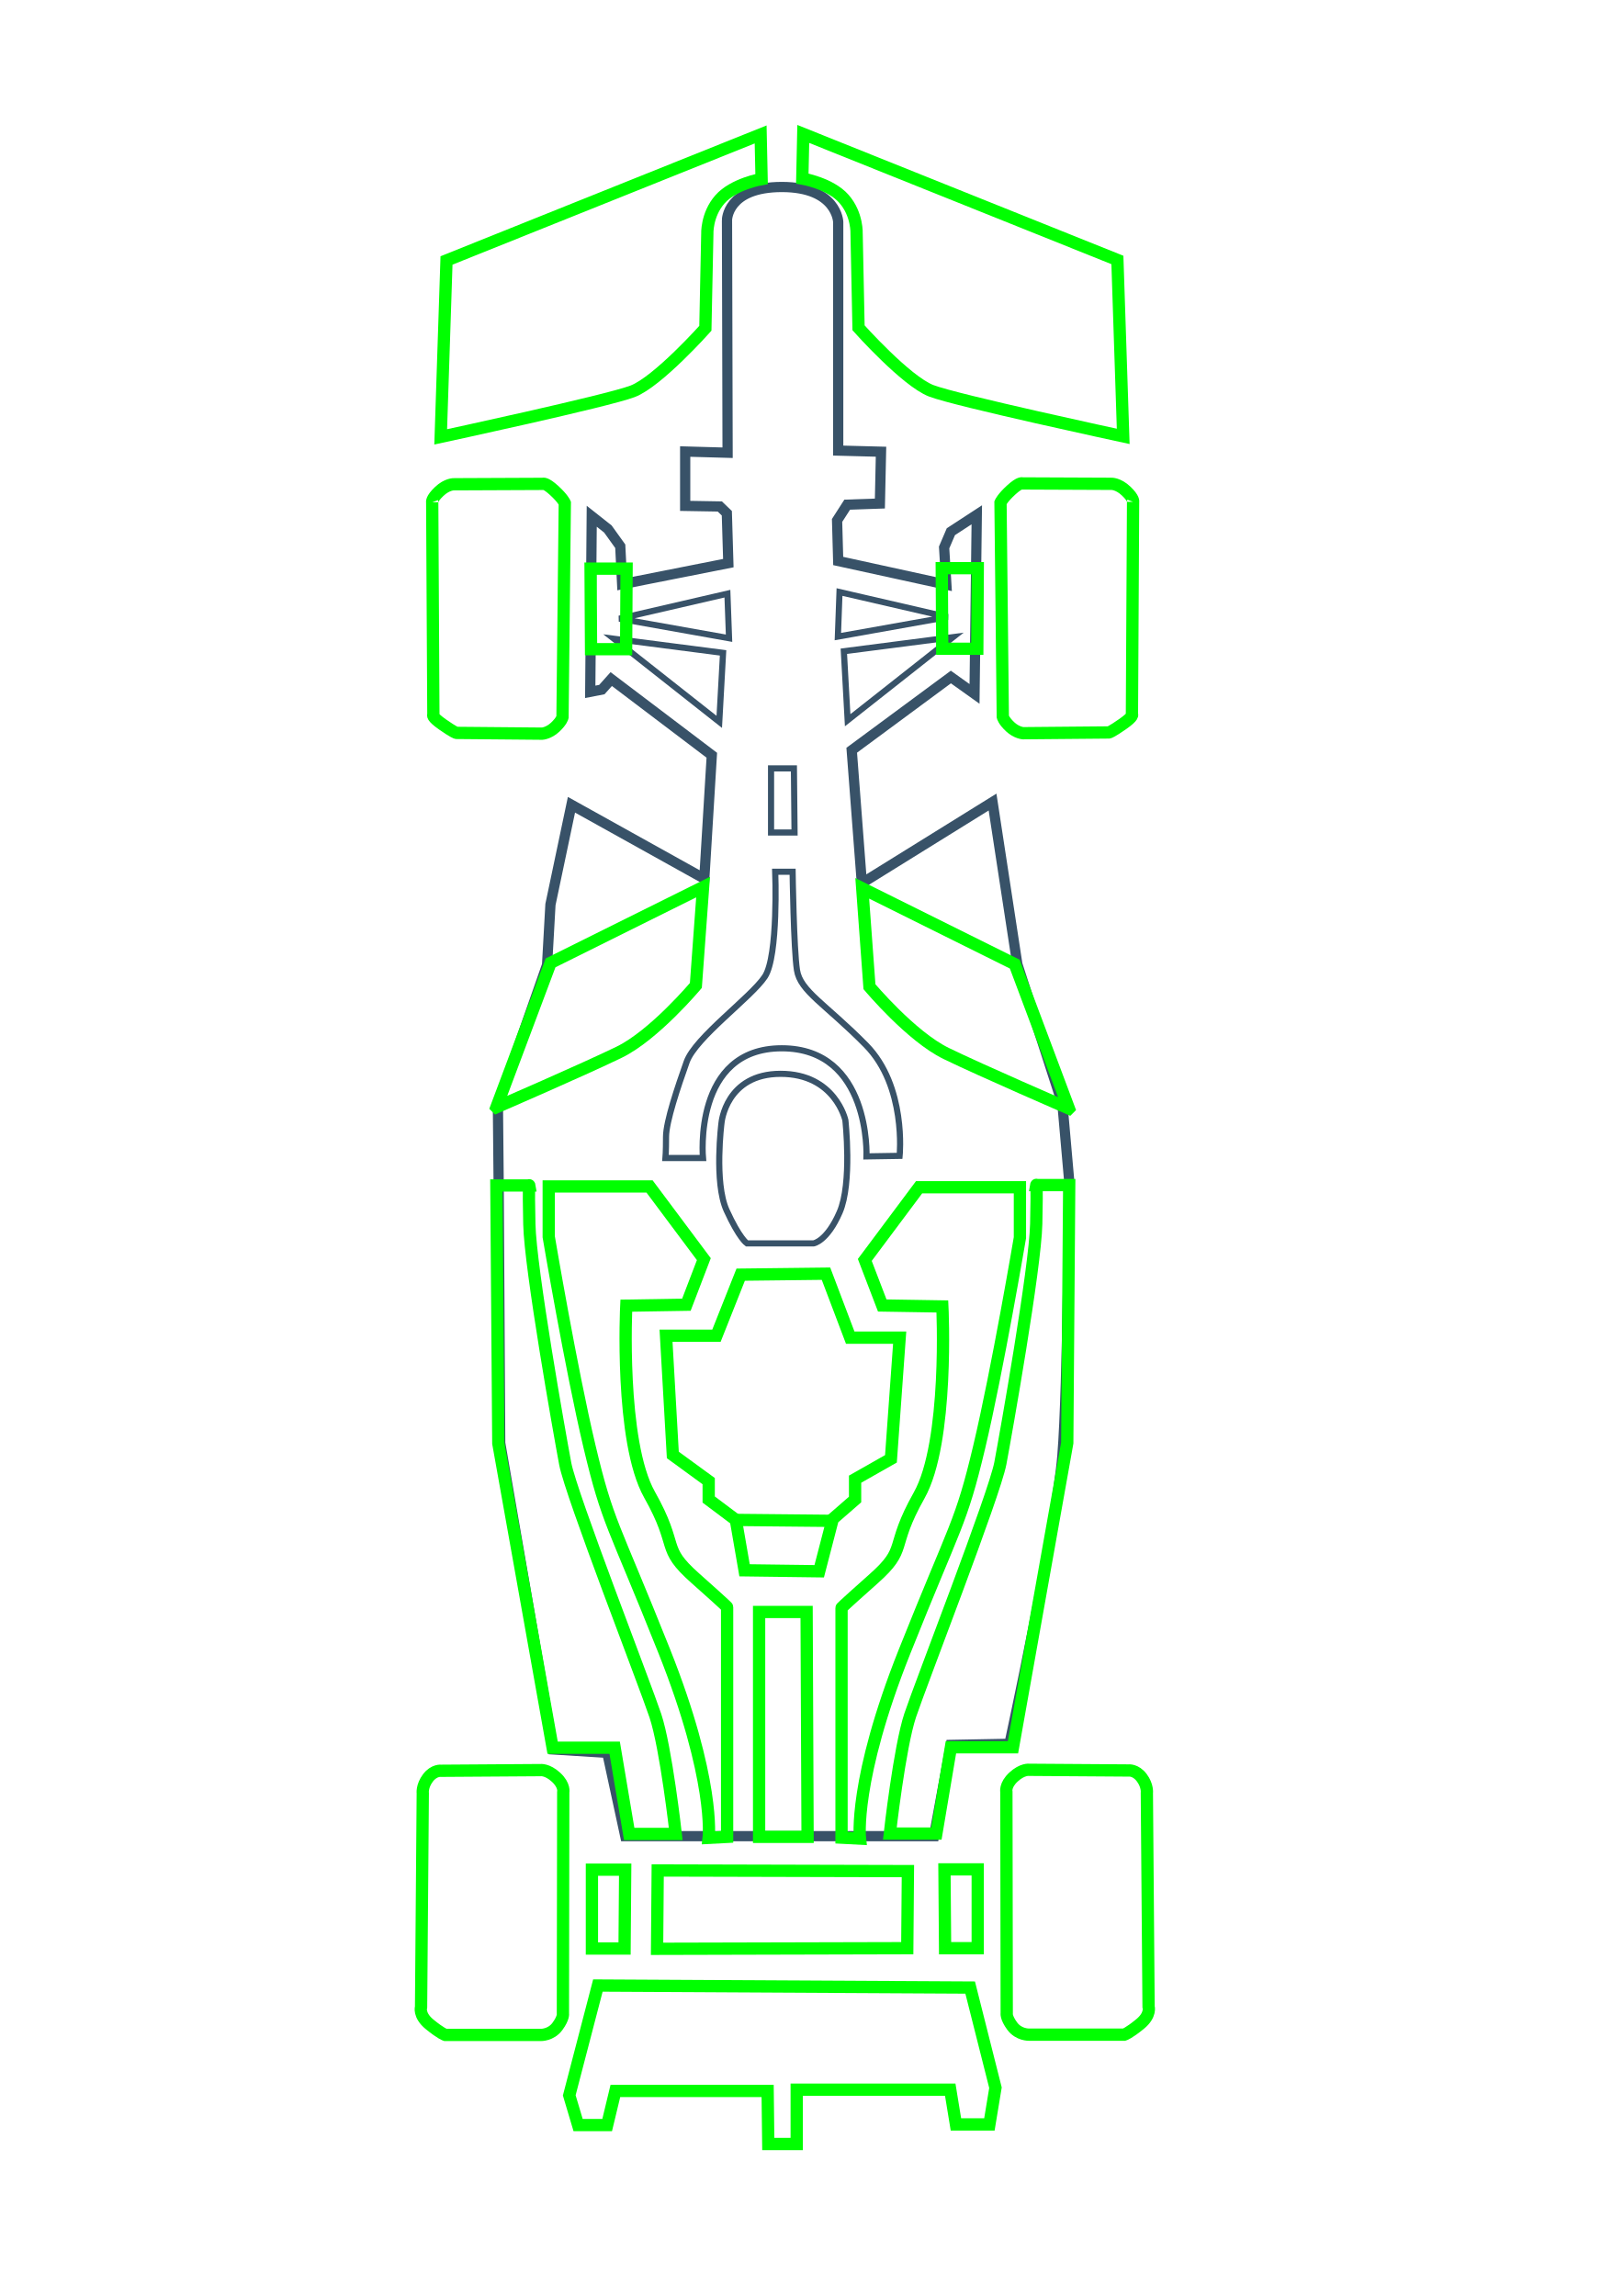
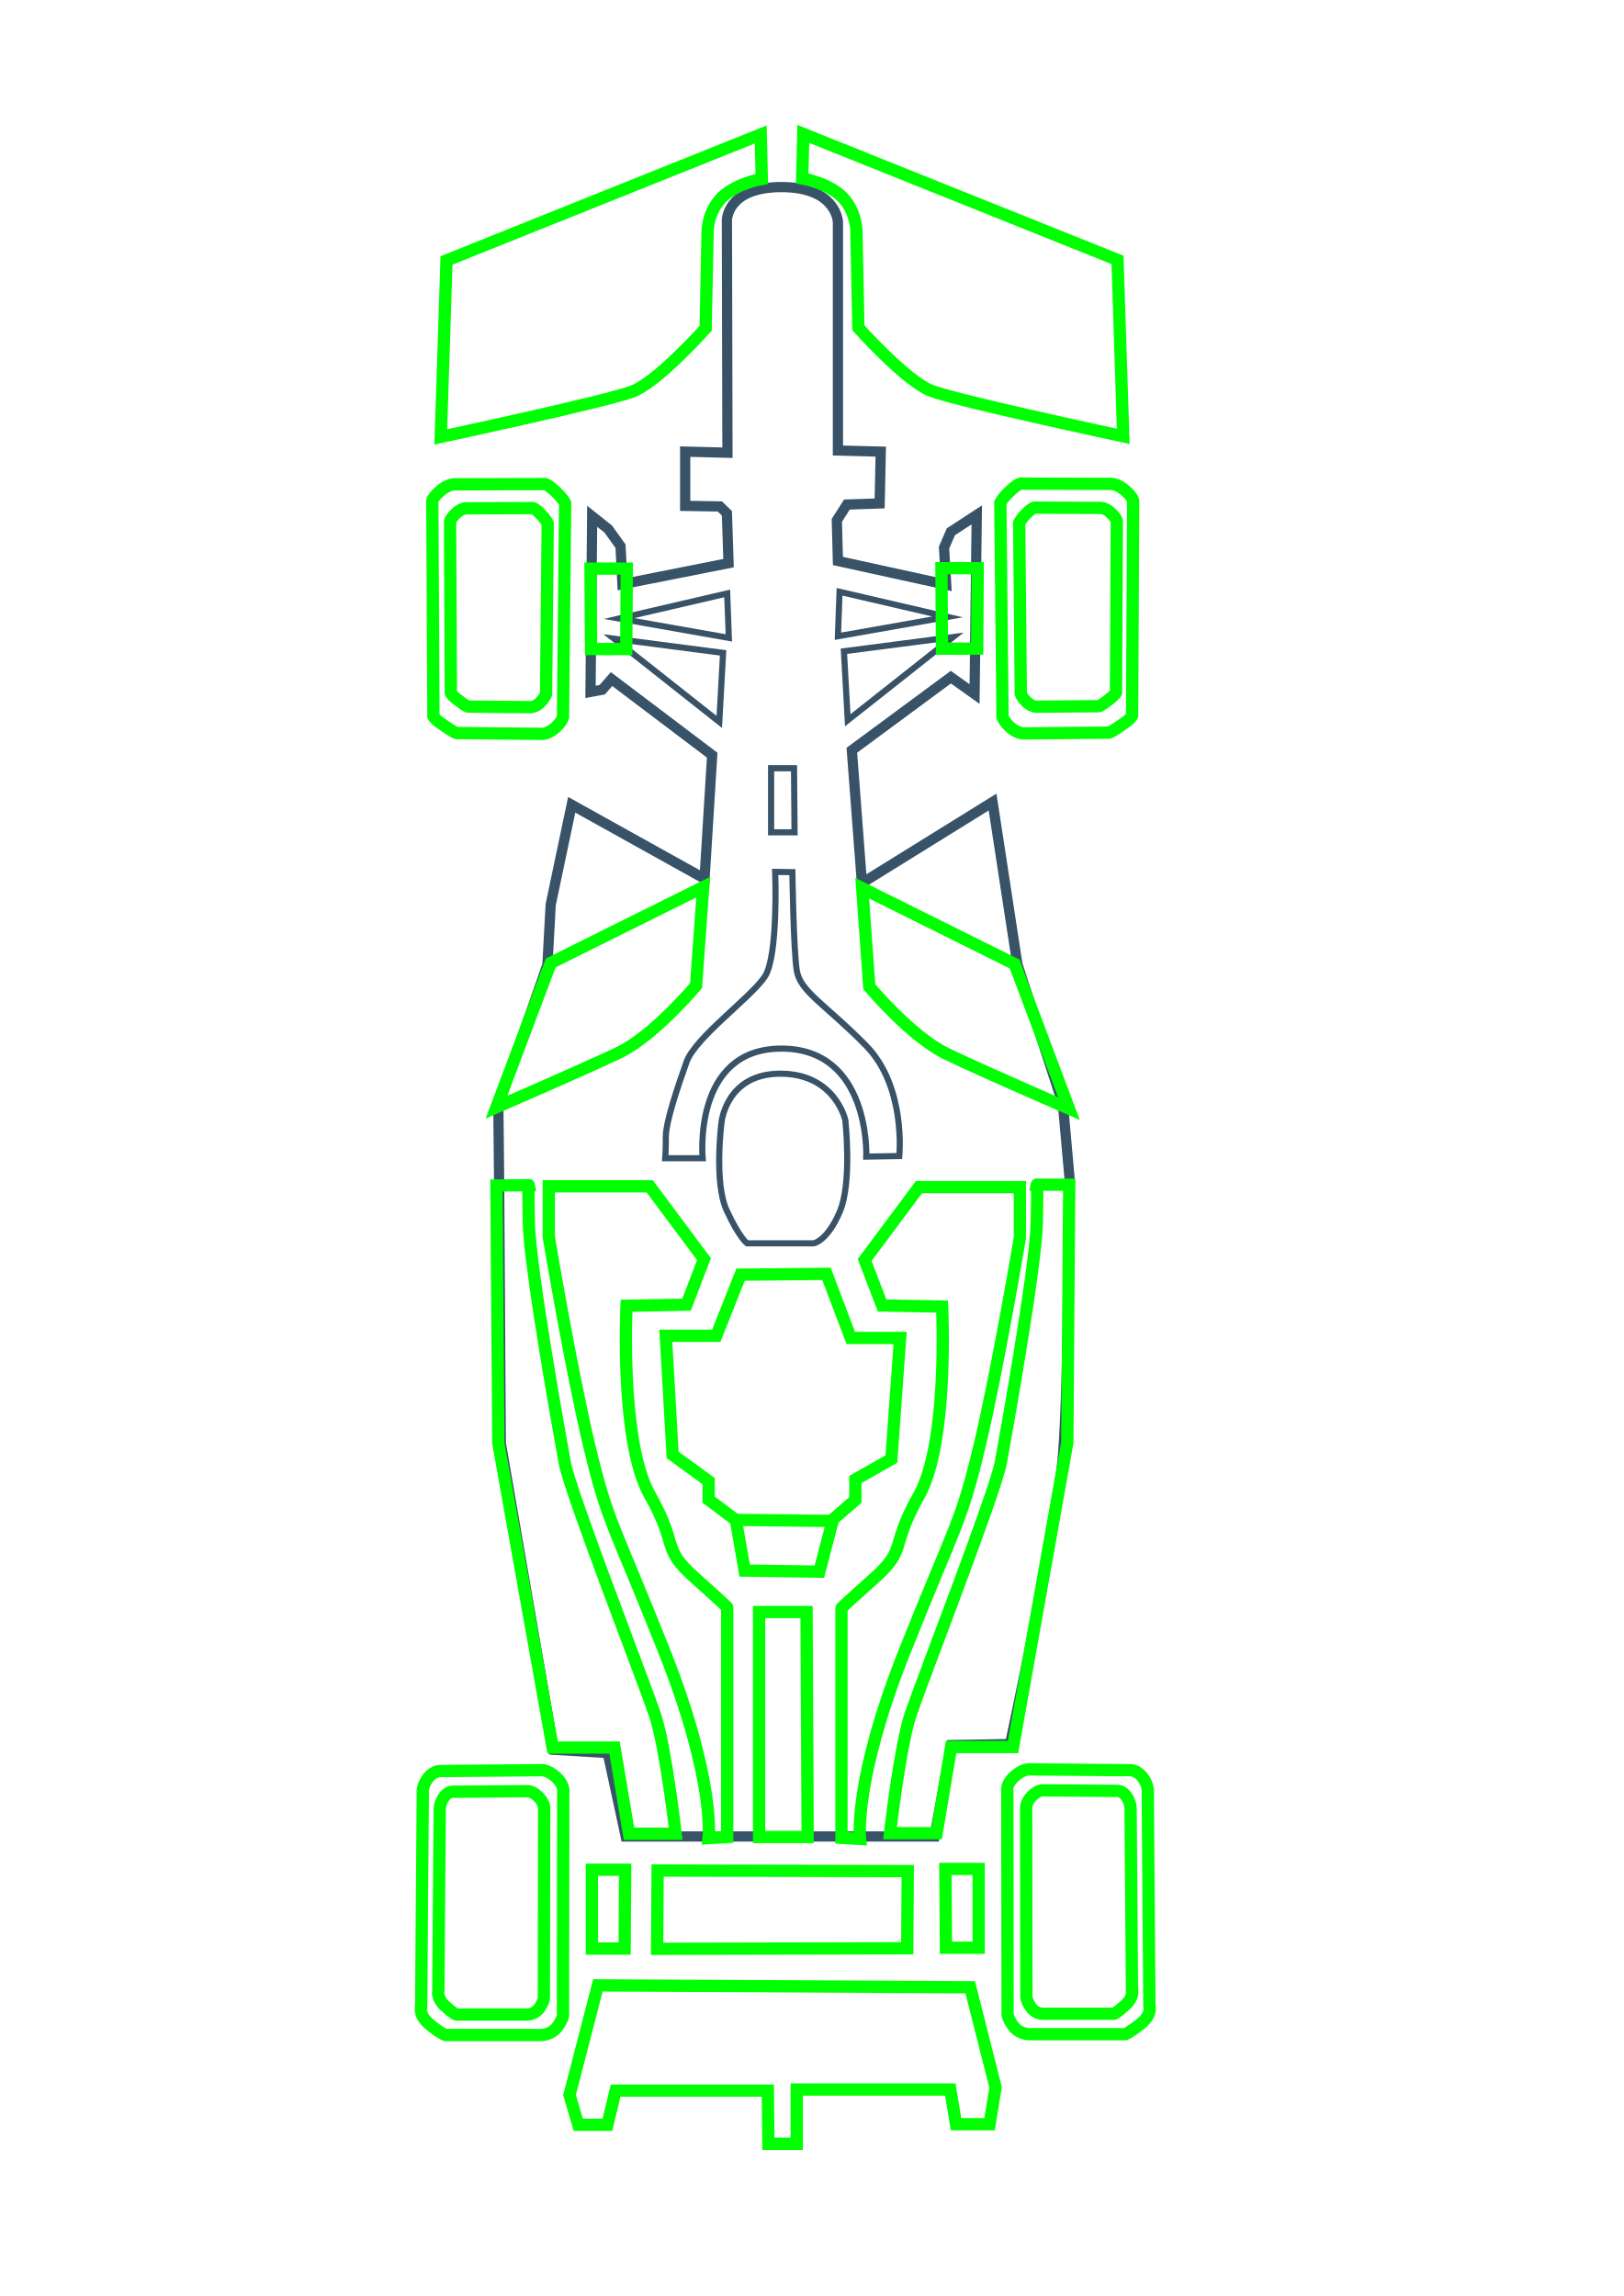
- <svg xmlns="http://www.w3.org/2000/svg" width="210mm" height="297mm" viewBox="0 0 210 297" version="1.1" id="svg5" xml:space="preserve">
-   <defs id="defs2" />
-   <g id="layer11">
-     <path style="fill:none;stroke:#00ff00;stroke-width:1.587;stroke-linecap:butt;stroke-dasharray:none;stroke-opacity:1" d="m 77.327,256.84 48.149,0.262 3.271,12.953 -0.783,4.75 h -4.331 l -0.735,-4.494 h -19.857 v 7.027 h -3.677 l -0.082,-6.864 h -19.693 l -1.062,4.413 h -3.759 l -1.144,-3.841 z" id="path5812" />
+ <svg xmlns="http://www.w3.org/2000/svg" version="1.1" id="svg5" x="0px" y="0px" viewBox="0 0 595.3 841.9" style="enable-background:new 0 0 595.3 841.9;" xml:space="preserve">
+   <style type="text/css">
+ 	.st0{fill:none;stroke:#00FF00;stroke-width:4.5;stroke-miterlimit:11.339;}
+ 	.st1{fill:none;stroke:#385268;stroke-width:3.75;stroke-miterlimit:11.339;}
+ 	.st2{fill:none;stroke:#385268;stroke-width:2.25;stroke-miterlimit:11.339;}
+ </style>
+   <g id="RearWing">
+     <path id="path5812" class="st0" d="M219.2,728l136.5,0.7l9.3,36.7l-2.2,13.5h-12.3l-2.1-12.7h-56.3v19.9h-10.4l-0.2-19.5h-55.8   l-3,12.5h-10.7l-3.2-10.9L219.2,728z" />
  </g>
-   <g id="layer12">
-     <path style="fill:none;stroke:#00ff00;stroke-width:1.587;stroke-linecap:butt;stroke-dasharray:none;stroke-opacity:1" d="m 85.064,241.956 32.359,0.082 -0.082,9.969 -32.359,0.082 z" id="path5815" />
+   <g id="Differencial">
+     <path id="path5815" class="st0" d="M241.1,685.9l91.7,0.2l-0.2,28.3l-91.7,0.2L241.1,685.9z" />
  </g>
-   <g id="layer2" style="fill:none;stroke:#00ff00;stroke-opacity:1">
-     <path style="fill:none;stroke:#385268;stroke-width:1.323;stroke-opacity:1;stroke-dasharray:none" d="m 94.026,28.509 0.077,30.054 -5.486,-0.155 v 7.031 l 4.481,0.077 0.906,0.873 0.194,6.455 -13.734,2.718 -0.243,-4.902 -1.602,-2.232 -2.087,-1.65 -0.194,22.713 1.504,-0.291 1.213,-1.359 13.006,9.852 -0.971,15.967 -17.18,-9.561 -2.718,12.909 -0.437,7.814 -6.358,18.151 0.097,10.192 0.2,33.499 6.849,39.635 6.994,0.437 2.331,10.783 h 39.926 l 2.186,-11.803 7.577,-0.146 c 0,0 6.12,-28.269 6.849,-37.304 0.729,-9.034 0.874,-35.555 0.874,-35.555 l -0.874,-9.909 -5.829,-18.069 -3.206,-20.983 -16.903,10.492 -1.311,-17.195 12.823,-9.472 3.06,2.186 0.291,-23.169 -3.351,2.186 -0.874,2.04 0.291,4.809 -13.989,-3.06 -0.146,-5.246 1.311,-2.04 4.226,-0.146 0.146,-6.703 -5.537,-0.146 V 28.706 c 0,0 -0.146,-4.517 -7.286,-4.517 -7.14,0 -7.101,4.32 -7.101,4.32 z" id="path1926" />
-     <path style="fill:none;stroke:#385268;stroke-width:0.794;stroke-dasharray:none;stroke-opacity:1" d="m 80.097,80.027 13.982,-3.232 0.211,5.761 z" id="path5189" />
-     <path style="fill:none;stroke:#385268;stroke-width:0.794;stroke-dasharray:none;stroke-opacity:1" d="M 93.517,84.453 93.025,93.376 79.394,82.626 Z" id="path5191" />
-     <path style="fill:none;stroke:#385268;stroke-width:0.794;stroke-linecap:butt;stroke-dasharray:none;stroke-opacity:1" d="m 122.559,79.816 -13.982,-3.232 -0.211,5.761 z" id="path5193" />
-     <path style="fill:none;stroke:#385268;stroke-width:0.794;stroke-linecap:butt;stroke-dasharray:none;stroke-opacity:1" d="m 100.262,112.768 c 0,0 0.422,10.89 -1.335,13.56 -1.757,2.67 -8.993,7.869 -10.117,11.031 -1.124,3.162 -2.67,7.729 -2.67,9.696 0,1.967 -0.07,2.74 -0.07,2.74 h 4.848 c 0,0 -1.335,-14.193 10.188,-14.193 11.523,0 10.961,13.982 10.961,13.982 l 4.286,-0.07 c 0,0 0.913,-8.993 -4.356,-14.333 -5.27,-5.34 -8.502,-6.956 -8.923,-9.696 -0.422,-2.74 -0.562,-12.717 -0.562,-12.717 z" id="path5199" />
-     <path style="fill:none;stroke:#385268;stroke-width:0.794;stroke-linecap:butt;stroke-dasharray:none;stroke-opacity:1" d="m 93.316,145.231 c 0,0 -0.986,7.722 0.657,11.336 1.643,3.614 2.629,4.271 2.629,4.271 h 8.625 c 0,0 1.725,-0.246 3.368,-4.025 1.643,-3.779 0.739,-11.911 0.739,-11.911 0,0 -1.314,-5.997 -8.379,-5.997 -7.064,0 -7.639,6.325 -7.639,6.325 z" id="path5297" />
-     <path style="fill:none;stroke:#385268;stroke-width:0.794;stroke-linecap:butt;stroke-dasharray:none;stroke-opacity:1" d="m 99.723,99.394 v 8.297 h 3.039 l -0.082,-8.297 z" id="path5299" />
-     <path style="fill:none;stroke:#385268;stroke-width:0.794;stroke-linecap:butt;stroke-dasharray:none;stroke-opacity:1" d="m 109.139,84.242 0.492,8.923 13.631,-10.75 z" id="path5195" />
+   <g id="Chassis">
+     <path id="path1926" class="st1" d="M266.5,80.8l0.2,85.2l-15.5-0.4v19.9l12.7,0.2l2.6,2.5l0.6,18.3l-38.9,7.7l-0.7-13.9l-4.5-6.3   l-5.9-4.7l-0.6,64.4l4.3-0.8l3.4-3.9l36.9,27.9l-2.8,45.3l-48.7-27.1l-7.7,36.6l-1.2,22.1l-18,51.5l0.3,28.9l0.6,95l19.4,112.4   l19.8,1.2l6.6,30.6h113.2l6.2-33.5l21.5-0.4c0,0,17.3-80.1,19.4-105.7c2.1-25.6,2.5-100.8,2.5-100.8l-2.5-28.1L373,353.6l-9.1-59.5   L316,323.8l-3.7-48.7l36.3-26.8l8.7,6.2l0.8-65.7l-9.5,6.2l-2.5,5.8l0.8,13.6l-39.7-8.7l-0.4-14.9l3.7-5.8l12-0.4l0.4-19l-15.7-0.4   V81.4c0,0-0.4-12.8-20.7-12.8C266.4,68.6,266.5,80.8,266.5,80.8L266.5,80.8z" />
+     <path id="path5189" class="st2" d="M227,226.8l39.6-9.2l0.6,16.3L227,226.8z" />
+     <path id="path5191" class="st2" d="M265.1,239.4l-1.4,25.3l-38.6-30.5L265.1,239.4z" />
+     <path id="path5193" class="st2" d="M347.4,226.2l-39.6-9.2l-0.6,16.3L347.4,226.2z" />
+     <path id="path5199" class="st2" d="M284.2,319.7c0,0,1.2,30.9-3.8,38.4   c-5,7.6-25.5,22.3-28.7,31.3c-3.2,9-7.6,21.9-7.6,27.5c0,5.6-0.2,7.8-0.2,7.8h13.7c0,0-3.8-40.2,28.9-40.2s31.1,39.6,31.1,39.6   l12.1-0.2c0,0,2.6-25.5-12.3-40.6s-24.1-19.7-25.3-27.5c-1.2-7.8-1.6-36-1.6-36L284.2,319.7z" />
+     <path id="path5297" class="st2" d="M264.5,411.7c0,0-2.8,21.9,1.9,32.1c4.7,10.2,7.5,12.1,7.5,12.1h24.4c0,0,4.9-0.7,9.5-11.4   c4.7-10.7,2.1-33.8,2.1-33.8s-3.7-17-23.8-17C266.1,393.7,264.5,411.7,264.5,411.7L264.5,411.7z" />
+     <path id="path5299" class="st2" d="M282.7,281.7v23.5h8.6l-0.2-23.5H282.7z" />
+     <path id="path5195" class="st2" d="M309.4,238.8l1.4,25.3l38.6-30.5L309.4,238.8z" />
  </g>
-   <g id="layer10">
-     <path style="fill:none;stroke:#00ff00;stroke-width:1.587;stroke-linecap:butt;stroke-dasharray:none;stroke-opacity:1" d="m 54.68,231.98 -0.221,27.627 c 0,0 -0.354,1.061 1.105,2.254 1.459,1.194 2.033,1.37 2.033,1.37 h 12.333 c 0,0 1.326,0.044 2.166,-1.105 0.84,-1.149 0.707,-1.68 0.707,-1.68 l 0.044,-28.6 c 0,0 0.221,-0.884 -0.928,-1.945 -1.149,-1.061 -2.033,-0.928 -2.033,-0.928 l -12.819,0.088 c 0,0 -0.928,-0.133 -1.724,0.928 -0.796,1.061 -0.663,1.989 -0.663,1.989 z" id="path5680" />
-     <path style="fill:none;stroke:#00ff00;stroke-width:1.587;stroke-linecap:butt;stroke-dasharray:none;stroke-opacity:1" d="m 76.555,241.852 v 10.197 H 80.777 l 0.08,-10.197 z" id="path5682" />
+   <g id="RearLeft">
+     <path id="path5680" class="st0" d="M155,657.6l-0.6,78.3c0,0-1,3,3.1,6.4c4.1,3.4,5.8,3.9,5.8,3.9h35c0,0,3.8,0.1,6.1-3.1   c2.4-3.3,2-4.8,2-4.8l0.1-81.1c0,0,0.6-2.5-2.6-5.5s-5.8-2.6-5.8-2.6l-36.3,0.3c0,0-2.6-0.4-4.9,2.6C154.6,655,155,657.6,155,657.6   L155,657.6z" />
+     <path id="path5680_1_" class="st0" d="M161.2,663.9l-0.5,66.1c0,0-0.7,2.5,2.3,5.4c3.1,2.9,4.3,3.3,4.3,3.3h26c0,0,2.8,0.1,4.6-2.6   c1.8-2.8,1.5-4,1.5-4l0.1-68.4c0,0,0.5-2.1-2-4.7c-2.4-2.5-4.3-2.2-4.3-2.2l-27,0.2c0,0-2-0.3-3.6,2.2   C161,661.7,161.2,663.9,161.2,663.9L161.2,663.9z" />
+     <path id="path5682" class="st0" d="M217,685.6v28.9h12l0.2-28.9H217z" />
  </g>
-   <g id="layer10-0" transform="matrix(-1,0,0,1,203.0076,-0.03880218)">
-     <path style="fill:none;stroke:#00ff00;stroke-width:1.587;stroke-linecap:butt;stroke-dasharray:none;stroke-opacity:1" d="m 54.68,231.98 -0.221,27.627 c 0,0 -0.354,1.061 1.105,2.254 1.459,1.194 2.033,1.37 2.033,1.37 h 12.333 c 0,0 1.326,0.044 2.166,-1.105 0.84,-1.149 0.707,-1.68 0.707,-1.68 l 0.044,-28.6 c 0,0 0.221,-0.884 -0.928,-1.945 -1.149,-1.061 -2.033,-0.928 -2.033,-0.928 l -12.819,0.088 c 0,0 -0.928,-0.133 -1.724,0.928 -0.796,1.061 -0.663,1.989 -0.663,1.989 z" id="path5680-4" />
-     <path style="fill:none;stroke:#00ff00;stroke-width:1.587;stroke-linecap:butt;stroke-dasharray:none;stroke-opacity:1" d="m 76.555,241.852 v 10.197 H 80.777 l 0.08,-10.197 z" id="path5682-8" />
+   <g id="RealRight">
+     <path id="path5680_3_" class="st0" d="M420.8,657.3c0,0,0.4-2.6-1.9-5.6c-2.3-3-4.9-2.6-4.9-2.6l-36.3-0.3c0,0-2.5-0.4-5.8,2.6   c-3.3,3-2.6,5.5-2.6,5.5l0.1,81.1c0,0-0.4,1.5,2,4.8c2.4,3.3,6.1,3.1,6.1,3.1h35c0,0,1.6-0.5,5.8-3.9s3.1-6.4,3.1-6.4L420.8,657.3   L420.8,657.3z" />
+     <path id="path5680_2_" class="st0" d="M414.5,663.7c0,0,0.3-2.2-1.4-4.8c-1.7-2.5-3.6-2.2-3.6-2.2l-27-0.2c0,0-1.9-0.3-4.3,2.2   c-2.4,2.5-2,4.7-2,4.7l0.1,68.4c0,0-0.3,1.3,1.5,4c1.8,2.8,4.6,2.6,4.6,2.6h26c0,0,1.2-0.4,4.3-3.3s2.3-5.4,2.3-5.4L414.5,663.7   L414.5,663.7z" />
+     <path id="path5682_1_" class="st0" d="M346.6,685.3l0.2,28.9h12v-28.9H346.6z" />
  </g>
-   <g id="layer5">
-     <path style="fill:none;stroke:#00ff00;stroke-width:1.587;stroke-linecap:butt;stroke-dasharray:none;stroke-opacity:1" d="m 94.918,196.607 12.79,0.125" id="path5411" />
-     <path style="fill:none;stroke:#00ff00;stroke-width:1.587;stroke-linecap:butt;stroke-dasharray:none;stroke-opacity:1" d="m 95.796,164.884 -3.135,7.899 H 86.141 l 0.878,15.423 4.639,3.385 v 2.382 l 3.511,2.633 1.128,6.52 9.655,0.125 1.755,-6.771 2.884,-2.508 v -2.633 l 4.639,-2.633 1.128,-15.673 h -6.395 l -3.135,-8.276 z" id="path5409" />
+   <g id="Engine">
+     <path id="path5411" class="st0" d="M269.1,557.3l36.3,0.4" />
+     <path id="path5409" class="st0" d="M271.5,467.4l-8.9,22.4h-18.5l2.5,43.7l13.2,9.6v6.8l10,7.5l3.2,18.5l27.4,0.4l5-19.2l8.2-7.1   v-7.5l13.2-7.5l3.2-44.4h-18.1l-8.9-23.5L271.5,467.4z" />
  </g>
-   <g id="layer3">
-     <path style="fill:none;stroke:#00ff00;stroke-width:1.587;stroke-linecap:butt;stroke-dasharray:none;stroke-opacity:1" d="m 103.89,17.326 -0.125,5.768 c 0,0 3.636,0.627 5.392,2.633 1.755,2.006 1.63,4.514 1.63,4.514 l 0.251,12.163 c 0,0 6.144,6.896 9.404,8.15 3.26,1.254 24.827,5.893 24.827,5.893 l -0.752,-22.82 z" id="path5305" />
-     <path style="fill:none;stroke:#00ff00;stroke-width:1.587;stroke-linecap:butt;stroke-dasharray:none;stroke-opacity:1" d="m 98.376,17.39 0.125,5.768 c 0,0 -3.636,0.627 -5.392,2.633 -1.755,2.006 -1.63,4.514 -1.63,4.514 l -0.251,12.163 c 0,0 -6.144,6.896 -9.404,8.15 -3.26,1.254 -24.827,5.893 -24.827,5.893 l 0.752,-22.82 z" id="path5305-7" />
+   <g id="FrontWing">
+     <path id="path5305" class="st0" d="M294.5,49.1l-0.4,16.3c0,0,10.3,1.8,15.3,7.5c5,5.7,4.6,12.8,4.6,12.8l0.7,34.5   c0,0,17.4,19.5,26.7,23.1c9.2,3.6,70.4,16.7,70.4,16.7l-2.1-64.7L294.5,49.1z" />
+     <path id="path5305-7" class="st0" d="M278.9,49.3l0.4,16.3c0,0-10.3,1.8-15.3,7.5s-4.6,12.8-4.6,12.8l-0.7,34.5   c0,0-17.4,19.5-26.7,23.1c-9.2,3.6-70.4,16.7-70.4,16.7l2.1-64.7L278.9,49.3z" />
  </g>
-   <g id="layer4">
-     <path style="fill:none;stroke:#00ff00;stroke-width:1.587;stroke-linecap:butt;stroke-dasharray:none;stroke-opacity:1" d="m 64.198,153.349 0.251,33.353 7.022,39.372 h 8.025 L 81.376,237.233 h 6.019 c 0,0 -1.254,-11.159 -2.633,-15.297 -1.379,-4.138 -10.909,-28.588 -11.661,-32.601 -0.752,-4.012 -4.514,-25.203 -4.639,-30.971 -0.125,-5.768 0,-5.015 0,-5.015 z" id="path5384" />
-     <path style="fill:none;stroke:#00ff00;stroke-width:1.587;stroke-linecap:butt;stroke-dasharray:none;stroke-opacity:1" d="m 138.284,153.297 -0.251,33.353 -7.022,39.372 h -8.025 l -1.881,11.159 h -6.019 c 0,0 1.254,-11.159 2.633,-15.297 1.379,-4.138 10.909,-28.588 11.661,-32.601 0.752,-4.012 4.514,-25.203 4.639,-30.971 0.125,-5.768 0,-5.015 0,-5.015 z" id="path5384-3" />
+   <g id="Floor">
+     <path id="path5384" class="st0" d="M182,434.7l0.7,94.5l19.9,111.6h22.7l5.3,31.6h17.1c0,0-3.6-31.6-7.5-43.4   c-3.9-11.7-30.9-81-33.1-92.4c-2.1-11.4-12.8-71.4-13.2-87.8c-0.4-16.3,0-14.2,0-14.2L182,434.7z" />
+     <path id="path5384-3" class="st0" d="M392,434.5l-0.7,94.5l-19.9,111.6h-22.7l-5.3,31.6h-17.1c0,0,3.6-31.6,7.5-43.4   c3.9-11.7,30.9-81,33.1-92.4c2.1-11.4,12.8-71.4,13.2-87.8c0.4-16.3,0-14.2,0-14.2H392z" />
  </g>
-   <g id="layer6">
-     <path style="fill:none;stroke:#00ff00;stroke-width:1.587;stroke-linecap:butt;stroke-dasharray:none;stroke-opacity:1" d="m 98.178,208.519 10e-7,29.09 6.269,1e-5 -0.125,-29.09 z" id="path5415" />
+   <g id="Gearbox">
+     <path id="path5415" class="st0" d="M278.3,591.1v82.5l17.8,0l-0.4-82.5H278.3z" />
  </g>
-   <g id="layer7">
-     <path style="fill:none;stroke:#00ff00;stroke-width:1.587;stroke-linecap:butt;stroke-dasharray:none;stroke-opacity:1" d="m 70.969,153.474 h 13.04 l 7.022,9.404 -2.257,5.893 -7.774,0.125 c 0,0 -0.878,17.554 3.009,24.451 3.887,6.896 1.379,6.771 5.893,10.783 4.514,4.012 4.138,3.762 4.138,3.762 l 10e-7,29.717 -2.382,0.125 c 0,0 0.878,-7.523 -5.768,-24.2 -6.646,-16.677 -7.272,-16.426 -9.655,-26.457 -2.382,-10.031 -5.266,-27.084 -5.266,-27.084 z" id="path5421" />
-     <path style="fill:none;stroke:#00ff00;stroke-width:1.587;stroke-linecap:butt;stroke-dasharray:none;stroke-opacity:1" d="m 131.91,153.575 h -13.04 l -7.022,9.404 2.257,5.893 7.774,0.125 c 0,0 0.878,17.554 -3.009,24.451 -3.887,6.896 -1.379,6.771 -5.893,10.783 -4.514,4.012 -4.138,3.762 -4.138,3.762 v 29.717 l 2.382,0.125 c 0,0 -0.878,-7.523 5.768,-24.2 6.646,-16.677 7.272,-16.426 9.655,-26.457 2.382,-10.031 5.266,-27.084 5.266,-27.084 z" id="path5421-4" />
+   <g id="SidePod">
+     <path id="path5421" class="st0" d="M201.2,435h37l19.9,26.7l-6.4,16.7l-22,0.4   c0,0-2.5,49.8,8.5,69.3c11,19.5,3.9,19.2,16.7,30.6s11.7,10.7,11.7,10.7v84.2l-6.8,0.4c0,0,2.5-21.3-16.3-68.6   c-18.8-47.3-20.6-46.6-27.4-75c-6.8-28.4-14.9-76.8-14.9-76.8V435z" />
+     <path id="path5421-4" class="st0" d="M373.9,435.3h-37L317,462l6.4,16.7l22,0.4   c0,0,2.5,49.8-8.5,69.3c-11,19.5-3.9,19.2-16.7,30.6s-11.7,10.7-11.7,10.7v84.2l6.8,0.4c0,0-2.5-21.3,16.3-68.6   c18.8-47.3,20.6-46.6,27.4-75c6.8-28.4,14.9-76.8,14.9-76.8V435.3z" />
  </g>
-   <g id="layer8">
-     <path style="fill:none;stroke:#00ff00;stroke-width:1.587;stroke-linecap:butt;stroke-dasharray:none;stroke-opacity:1" d="m 64.202,143.229 7.004,-18.677 19.728,-9.805 -0.934,12.724 c 0,0 -5.37,6.42 -9.922,8.638 -4.553,2.218 -15.875,7.121 -15.875,7.121 z" id="path5608" />
-     <path style="fill:none;stroke:#00ff00;stroke-width:1.587;stroke-linecap:butt;stroke-dasharray:none;stroke-opacity:1" d="m 138.248,143.392 -7.004,-18.677 -19.728,-9.805 0.934,12.724 c 0,0 5.37,6.42 9.922,8.638 4.553,2.218 15.875,7.121 15.875,7.121 z" id="path5608-4" />
+   <g id="Diffusers">
+     <path id="path5608" class="st0" d="M182,406l19.9-52.9l55.9-27.8l-2.6,36.1c0,0-15.2,18.2-28.1,24.5C214.1,392.1,182,406,182,406   L182,406z" />
+     <path id="path5608-4" class="st0" d="M391.9,406.5L372,353.5l-55.9-27.8l2.6,36.1c0,0,15.2,18.2,28.1,24.5   C359.8,392.6,391.9,406.5,391.9,406.5L391.9,406.5z" />
  </g>
-   <g id="layer9">
-     <path style="fill:none;stroke:#00ff00;stroke-width:1.587;stroke-linecap:butt;stroke-dasharray:none;stroke-opacity:1" d="m 55.901,64.97 0.149,27.505 c 0,0 -0.297,0.198 1.189,1.239 1.487,1.041 1.784,1.09 1.784,1.09 l 11.101,0.099 c 0,0 0.842,-0.05 1.685,-0.842 0.842,-0.793 0.942,-1.289 0.942,-1.289 l 0.297,-27.703 c 0,0 -0.248,-0.595 -1.388,-1.635 -1.14,-1.041 -1.437,-0.842 -1.437,-0.842 l -11.497,0.05 c 0,0 -0.892,-0.05 -1.933,0.942 -1.041,0.991 -0.892,1.388 -0.892,1.388 z" id="path5635" />
-     <path style="fill:none;stroke:#00ff00;stroke-width:1.587;stroke-linecap:butt;stroke-dasharray:none;stroke-opacity:1" d="m 76.381,73.556 0.061,10.42 h 4.536 l 0.061,-10.42 z" id="path5637" />
+   <g id="FontLeft">
+     <path id="path5635" class="st0" d="M158.5,184.2l0.4,78c0,0-0.8,0.6,3.4,3.5c4.2,3,5.1,3.1,5.1,3.1l31.5,0.3c0,0,2.4-0.1,4.8-2.4   c2.4-2.2,2.7-3.7,2.7-3.7l0.8-78.5c0,0-0.7-1.7-3.9-4.6c-3.2-3-4.1-2.4-4.1-2.4l-32.6,0.1c0,0-2.5-0.1-5.5,2.7   C158,183,158.5,184.2,158.5,184.2L158.5,184.2z" />
+     <path id="path5637" class="st0" d="M216.5,208.5l0.2,29.5h12.9l0.2-29.5H216.5z" />
+     <path id="path5635_1_" class="st0" d="M165,191.6l0.3,62.2c0,0-0.6,0.4,2.5,2.8c3.1,2.4,3.7,2.5,3.7,2.5l23.2,0.2   c0,0,1.8-0.1,3.5-1.9s2-2.9,2-2.9l0.6-62.6c0,0-0.5-1.3-2.9-3.7s-3-1.9-3-1.9l-24,0.1c0,0-1.9-0.1-4,2.1   C164.7,190.7,165,191.6,165,191.6L165,191.6z" />
  </g>
-   <g id="layer9-9" transform="matrix(-1,0,0,1,202.4474,-0.05767864)">
-     <path style="fill:none;stroke:#00ff00;stroke-width:1.587;stroke-linecap:butt;stroke-dasharray:none;stroke-opacity:1" d="m 55.901,64.97 0.149,27.505 c 0,0 -0.297,0.198 1.189,1.239 1.487,1.041 1.784,1.09 1.784,1.09 l 11.101,0.099 c 0,0 0.842,-0.05 1.685,-0.842 0.842,-0.793 0.942,-1.289 0.942,-1.289 l 0.297,-27.703 c 0,0 -0.248,-0.595 -1.388,-1.635 -1.14,-1.041 -1.437,-0.842 -1.437,-0.842 l -11.497,0.05 c 0,0 -0.892,-0.05 -1.933,0.942 -1.041,0.991 -0.892,1.388 -0.892,1.388 z" id="path5635-0" />
-     <path style="fill:none;stroke:#00ff00;stroke-width:1.587;stroke-linecap:butt;stroke-dasharray:none;stroke-opacity:1" d="m 75.988,73.556 0.061,10.42 h 4.536 l 0.061,-10.42 z" id="path5637-5" />
+   <g id="FrontRight" transform="matrix(-1,0,0,1,202.4474,-0.05767864)">
+     <path id="path5635-0" class="st0" d="M-213,184.1l0.4,78c0,0-0.8,0.6,3.4,3.5c4.2,3,5.1,3.1,5.1,3.1l31.5,0.3c0,0,2.4-0.1,4.8-2.4   c2.4-2.2,2.7-3.7,2.7-3.7l0.8-78.5c0,0-0.7-1.7-3.9-4.6c-3.2-3-4.1-2.4-4.1-2.4l-32.6,0.1c0,0-2.5-0.1-5.5,2.7   C-213.4,182.9-213,184.1-213,184.1L-213,184.1z" />
+     <path id="path5637-5" class="st0" d="M-156,208.4l0.2,29.5h12.9l0.2-29.5H-156z" />
+     <path id="path5635_2_" class="st0" d="M-207,191.5c0,0-0.3-0.9,1.9-3.1c2.2-2.2,4-2.1,4-2.1l24-0.1c0,0,0.6-0.4,3,1.9   c2.4,2.4,2.9,3.7,2.9,3.7l-0.6,62.6c0,0-0.2,1.1-2,2.9c-1.8,1.8-3.5,1.9-3.5,1.9l-23.2-0.2c0,0-0.6-0.1-3.7-2.5   c-3.1-2.4-2.5-2.8-2.5-2.8L-207,191.5L-207,191.5z" />
  </g>
</svg>
